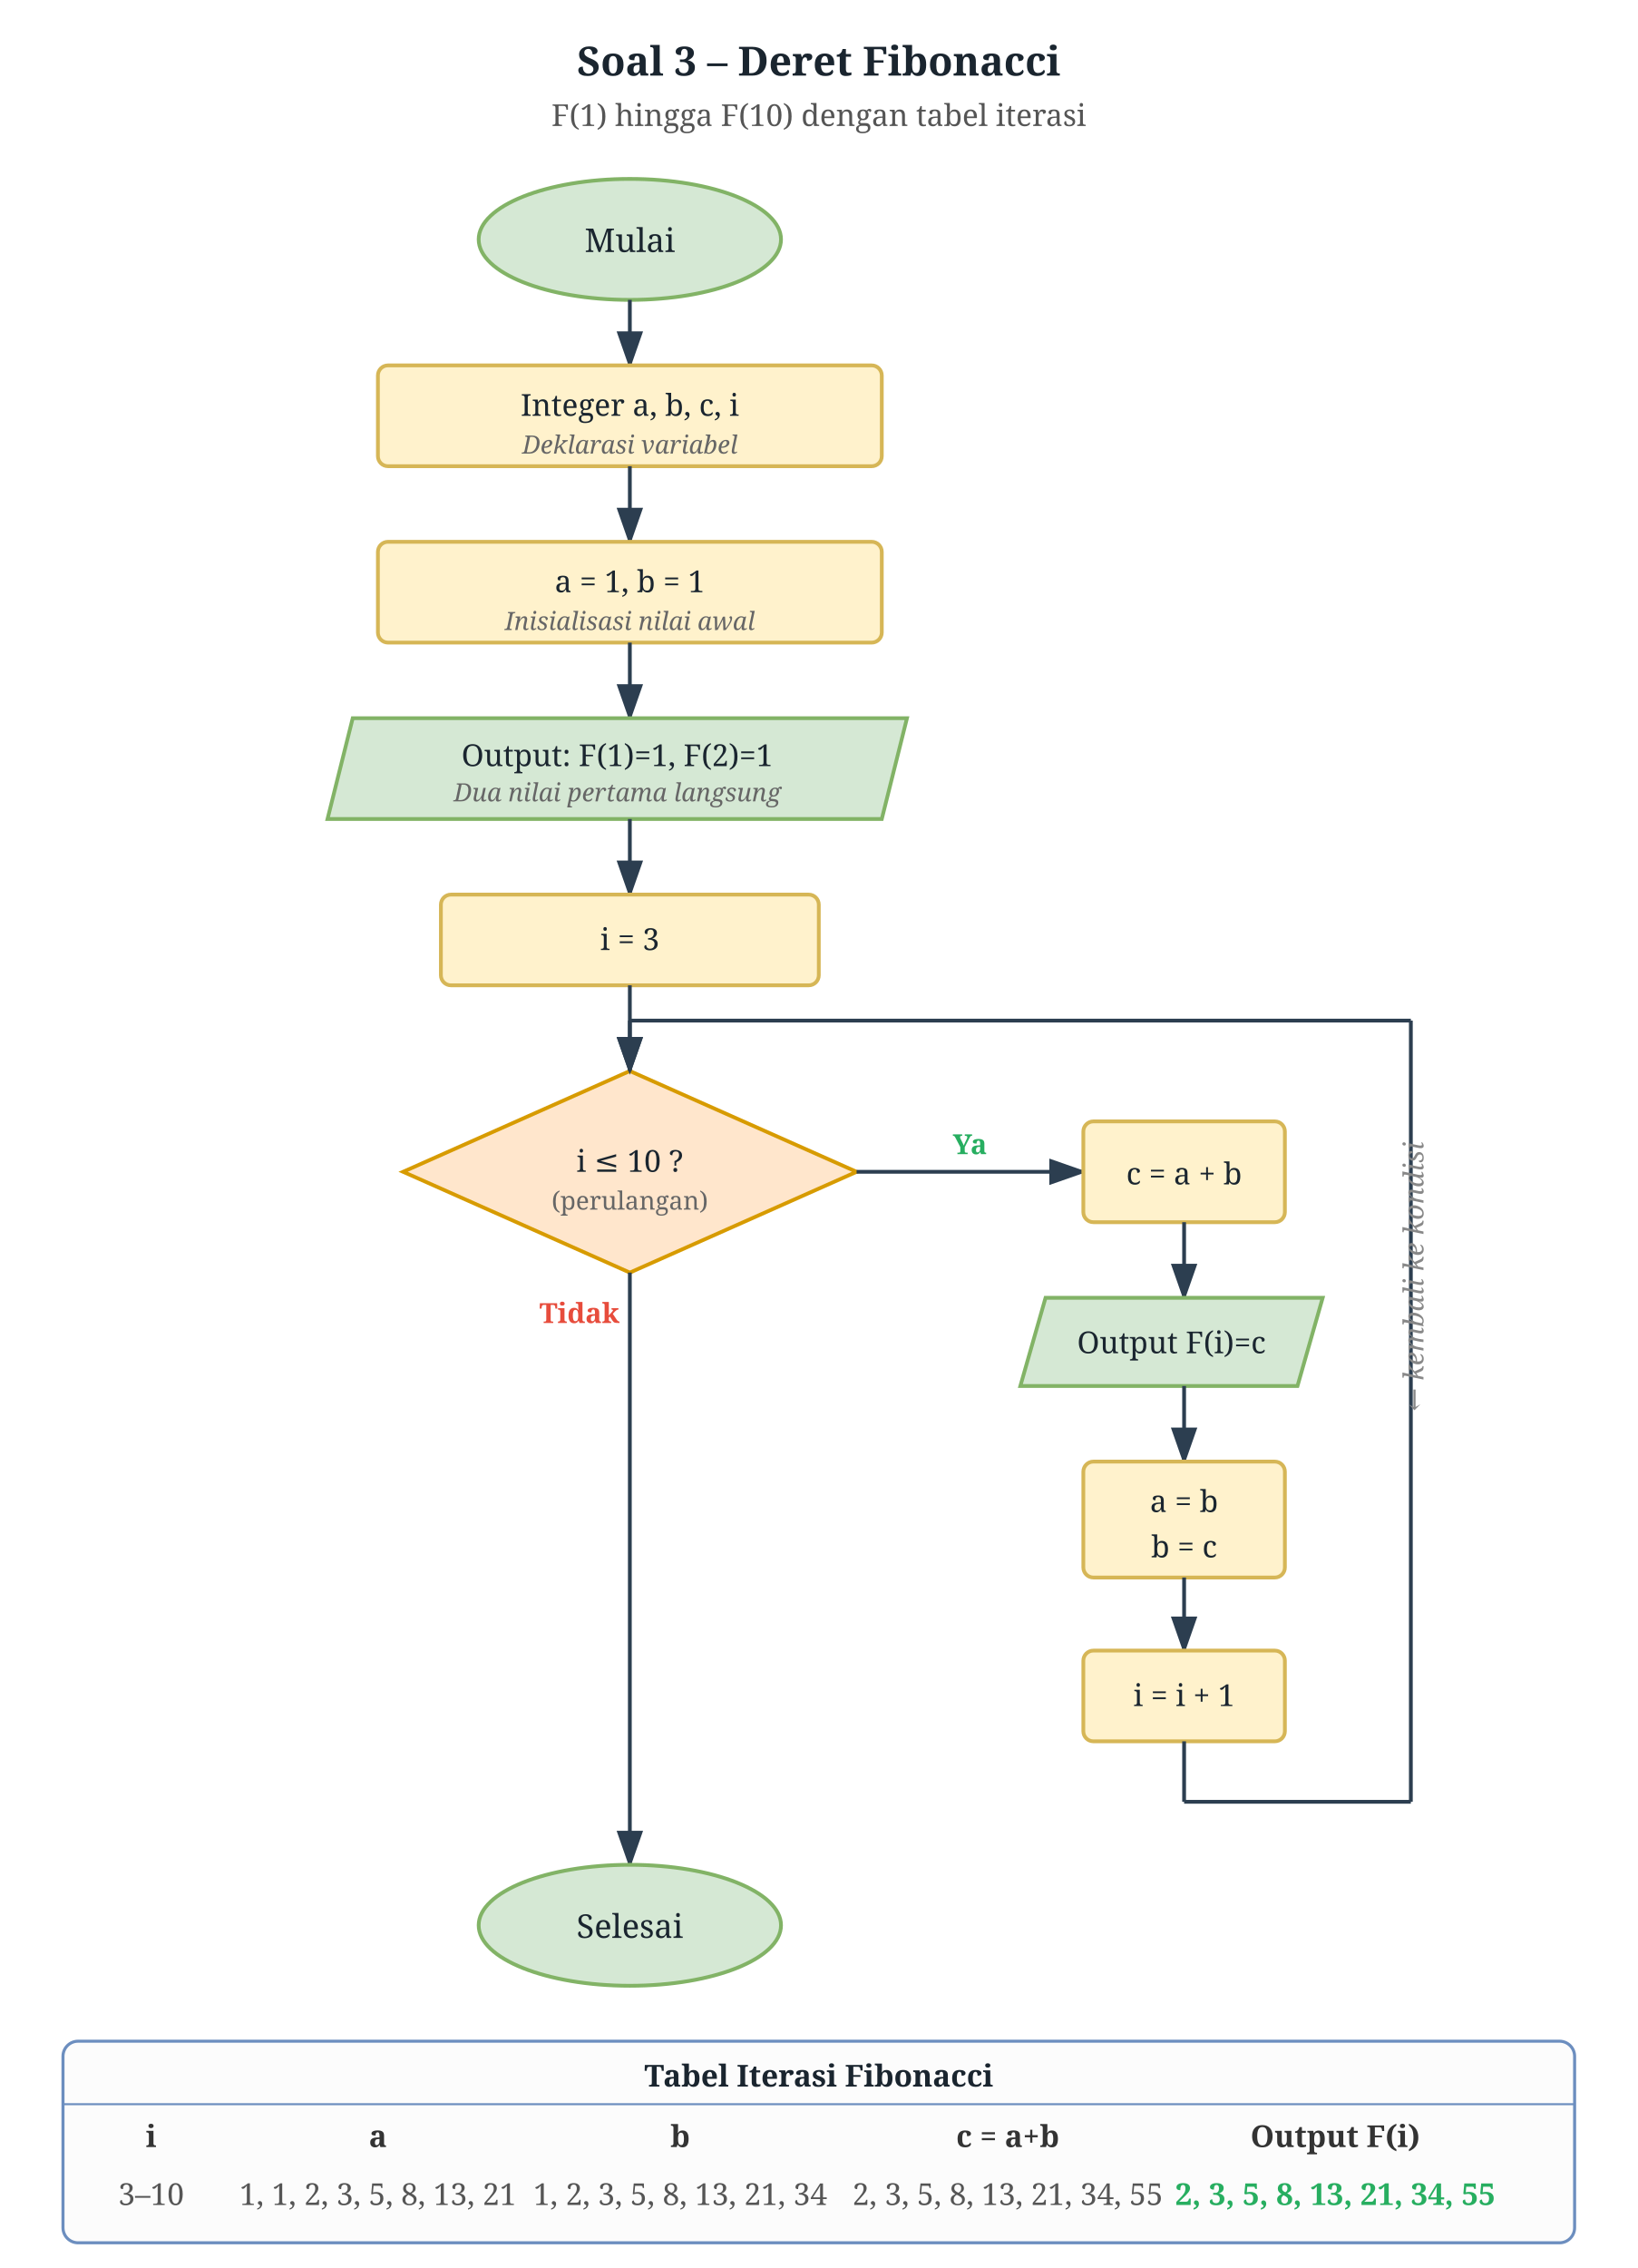
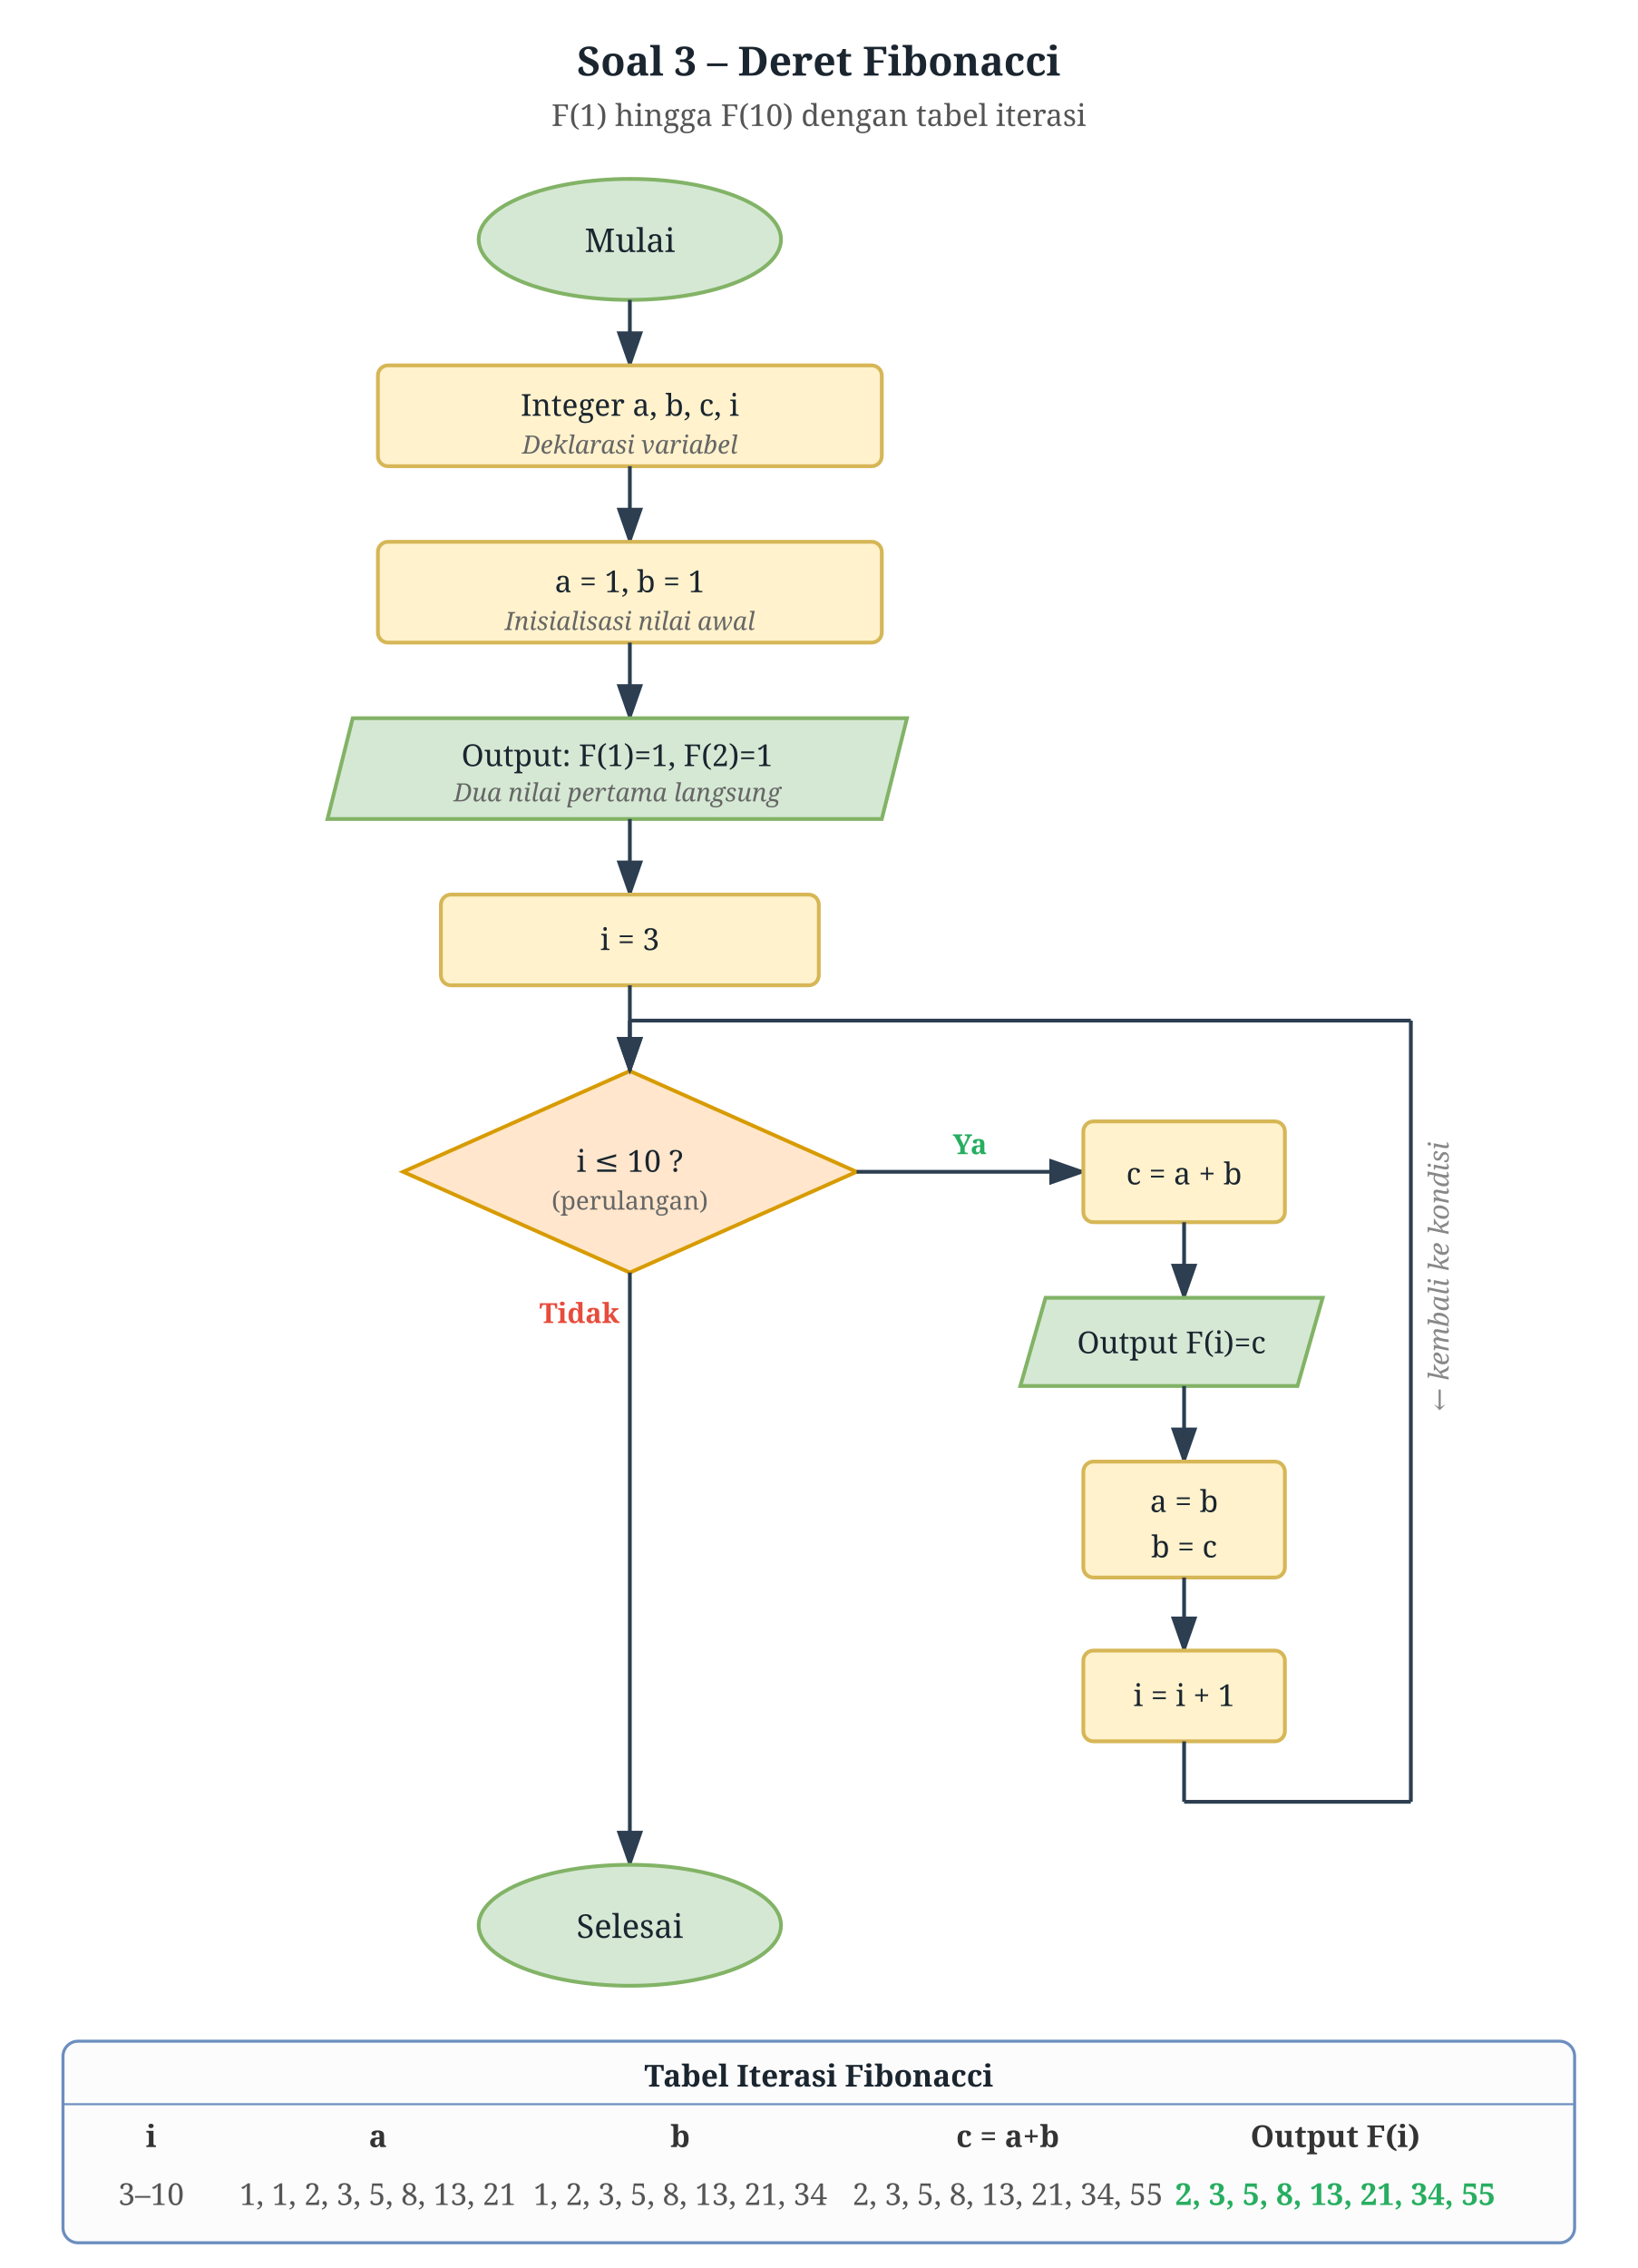
<svg xmlns="http://www.w3.org/2000/svg" width="650" height="900" viewBox="0 0 650 900" font-family="Georgia, serif">
  <defs>
    <marker id="arrow" markerWidth="10" markerHeight="7" refX="9" refY="3.5" orient="auto">
      <polygon points="0 0, 10 3.5, 0 7" fill="#2c3e50" />
    </marker>
  </defs>
  <text x="325" y="30" text-anchor="middle" font-size="16" font-weight="bold" fill="#1a252f">Soal 3 – Deret Fibonacci</text>
  <text x="325" y="50" text-anchor="middle" font-size="12" fill="#555">F(1) hingga F(10) dengan tabel iterasi</text>
  <ellipse cx="250" cy="95" rx="60" ry="24" fill="#d5e8d4" stroke="#82b366" stroke-width="1.5" />
  <text x="250" y="100" text-anchor="middle" font-size="13" fill="#1a252f">Mulai</text>
  <line x1="250" y1="119" x2="250" y2="145" stroke="#2c3e50" stroke-width="1.5" marker-end="url(#arrow)" />
  <rect x="150" y="145" width="200" height="40" rx="4" fill="#fff2cc" stroke="#d6b656" stroke-width="1.5" />
  <text x="250" y="165" text-anchor="middle" font-size="12" fill="#1a252f">Integer a, b, c, i</text>
  <text x="250" y="180" text-anchor="middle" font-size="10" fill="#666" font-style="italic">Deklarasi variabel</text>
  <line x1="250" y1="185" x2="250" y2="215" stroke="#2c3e50" stroke-width="1.5" marker-end="url(#arrow)" />
  <rect x="150" y="215" width="200" height="40" rx="4" fill="#fff2cc" stroke="#d6b656" stroke-width="1.5" />
  <text x="250" y="235" text-anchor="middle" font-size="12" fill="#1a252f">a = 1, b = 1</text>
  <text x="250" y="250" text-anchor="middle" font-size="10" fill="#666" font-style="italic">Inisialisasi nilai awal</text>
  <line x1="250" y1="255" x2="250" y2="285" stroke="#2c3e50" stroke-width="1.5" marker-end="url(#arrow)" />
  <polygon points="140,285 360,285 350,325 130,325" fill="#d5e8d4" stroke="#82b366" stroke-width="1.5" />
  <text x="245" y="304" text-anchor="middle" font-size="12" fill="#1a252f">Output: F(1)=1, F(2)=1</text>
  <text x="245" y="318" text-anchor="middle" font-size="10" fill="#666" font-style="italic">Dua nilai pertama langsung</text>
  <line x1="250" y1="325" x2="250" y2="355" stroke="#2c3e50" stroke-width="1.5" marker-end="url(#arrow)" />
  <rect x="175" y="355" width="150" height="36" rx="4" fill="#fff2cc" stroke="#d6b656" stroke-width="1.5" />
  <text x="250" y="377" text-anchor="middle" font-size="12" fill="#1a252f">i = 3</text>
  <line x1="250" y1="391" x2="250" y2="425" stroke="#2c3e50" stroke-width="1.5" marker-end="url(#arrow)" />
  <polygon points="250,425 340,465 250,505 160,465" fill="#ffe6cc" stroke="#d79b00" stroke-width="1.5" />
  <text x="250" y="465" text-anchor="middle" font-size="12" fill="#1a252f">i ≤ 10 ?</text>
  <text x="250" y="480" text-anchor="middle" font-size="10" fill="#666">(perulangan)</text>
  <line x1="340" y1="465" x2="430" y2="465" stroke="#2c3e50" stroke-width="1.5" marker-end="url(#arrow)" />
  <text x="385" y="458" text-anchor="middle" font-size="11" fill="#27ae60" font-weight="bold">Ya</text>
  <rect x="430" y="445" width="80" height="40" rx="4" fill="#fff2cc" stroke="#d6b656" stroke-width="1.5" />
  <text x="470" y="470" text-anchor="middle" font-size="12" fill="#1a252f">c = a + b</text>
  <line x1="470" y1="485" x2="470" y2="515" stroke="#2c3e50" stroke-width="1.5" marker-end="url(#arrow)" />
  <polygon points="415,515 525,515 515,550 405,550" fill="#d5e8d4" stroke="#82b366" stroke-width="1.5" />
  <text x="465" y="537" text-anchor="middle" font-size="12" fill="#1a252f">Output F(i)=c</text>
  <line x1="470" y1="550" x2="470" y2="580" stroke="#2c3e50" stroke-width="1.5" marker-end="url(#arrow)" />
  <rect x="430" y="580" width="80" height="46" rx="4" fill="#fff2cc" stroke="#d6b656" stroke-width="1.5" />
  <text x="470" y="600" text-anchor="middle" font-size="12" fill="#1a252f">a = b</text>
  <text x="470" y="618" text-anchor="middle" font-size="12" fill="#1a252f">b = c</text>
  <line x1="470" y1="626" x2="470" y2="655" stroke="#2c3e50" stroke-width="1.5" marker-end="url(#arrow)" />
  <rect x="430" y="655" width="80" height="36" rx="4" fill="#fff2cc" stroke="#d6b656" stroke-width="1.5" />
  <text x="470" y="677" text-anchor="middle" font-size="12" fill="#1a252f">i = i + 1</text>
  <line x1="470" y1="691" x2="470" y2="715" stroke="#2c3e50" stroke-width="1.5" />
  <line x1="470" y1="715" x2="560" y2="715" stroke="#2c3e50" stroke-width="1.5" />
  <line x1="560" y1="715" x2="560" y2="405" stroke="#2c3e50" stroke-width="1.5" />
  <line x1="560" y1="405" x2="250" y2="405" stroke="#2c3e50" stroke-width="1.5" />
  <line x1="250" y1="405" x2="250" y2="425" stroke="#2c3e50" stroke-width="1.5" marker-end="url(#arrow)" />
-   <text x="565" y="560" font-size="11" fill="#888" font-style="italic" transform="rotate(-90 565,560)">← kembali ke kondisi</text>
+   <text x="575" y="560" font-size="11" fill="#888" font-style="italic" transform="rotate(-90 575,560)">← kembali ke kondisi</text>
  <line x1="250" y1="505" x2="250" y2="740" stroke="#2c3e50" stroke-width="1.5" marker-end="url(#arrow)" />
  <text x="230" y="525" text-anchor="middle" font-size="11" fill="#e74c3c" font-weight="bold">Tidak</text>
  <ellipse cx="250" cy="764" rx="60" ry="24" fill="#d5e8d4" stroke="#82b366" stroke-width="1.5" />
  <text x="250" y="769" text-anchor="middle" font-size="13" fill="#1a252f">Selesai</text>
  <rect x="25" y="810" width="600" height="80" rx="6" fill="#fcfcfc" stroke="#6c8ebf" stroke-width="1.2" />
  <text x="325" y="828" text-anchor="middle" font-size="12" font-weight="bold" fill="#1a252f">Tabel Iterasi Fibonacci</text>
  <line x1="25" y1="835" x2="625" y2="835" stroke="#6c8ebf" stroke-width="0.8" />
  <text x="60" y="852" text-anchor="middle" font-size="12" font-weight="bold" fill="#333">i</text>
  <text x="150" y="852" text-anchor="middle" font-size="12" font-weight="bold" fill="#333">a</text>
  <text x="270" y="852" text-anchor="middle" font-size="12" font-weight="bold" fill="#333">b</text>
  <text x="400" y="852" text-anchor="middle" font-size="12" font-weight="bold" fill="#333">c = a+b</text>
  <text x="530" y="852" text-anchor="middle" font-size="12" font-weight="bold" fill="#333">Output F(i)</text>
  <text x="60" y="875" text-anchor="middle" font-size="12" fill="#555">3–10</text>
  <text x="150" y="875" text-anchor="middle" font-size="12" fill="#555">1, 1, 2, 3, 5, 8, 13, 21</text>
  <text x="270" y="875" text-anchor="middle" font-size="12" fill="#555">1, 2, 3, 5, 8, 13, 21, 34</text>
  <text x="400" y="875" text-anchor="middle" font-size="12" fill="#555">2, 3, 5, 8, 13, 21, 34, 55</text>
  <text x="530" y="875" text-anchor="middle" font-size="12" font-weight="bold" fill="#27ae60">2, 3, 5, 8, 13, 21, 34, 55</text>
</svg>
